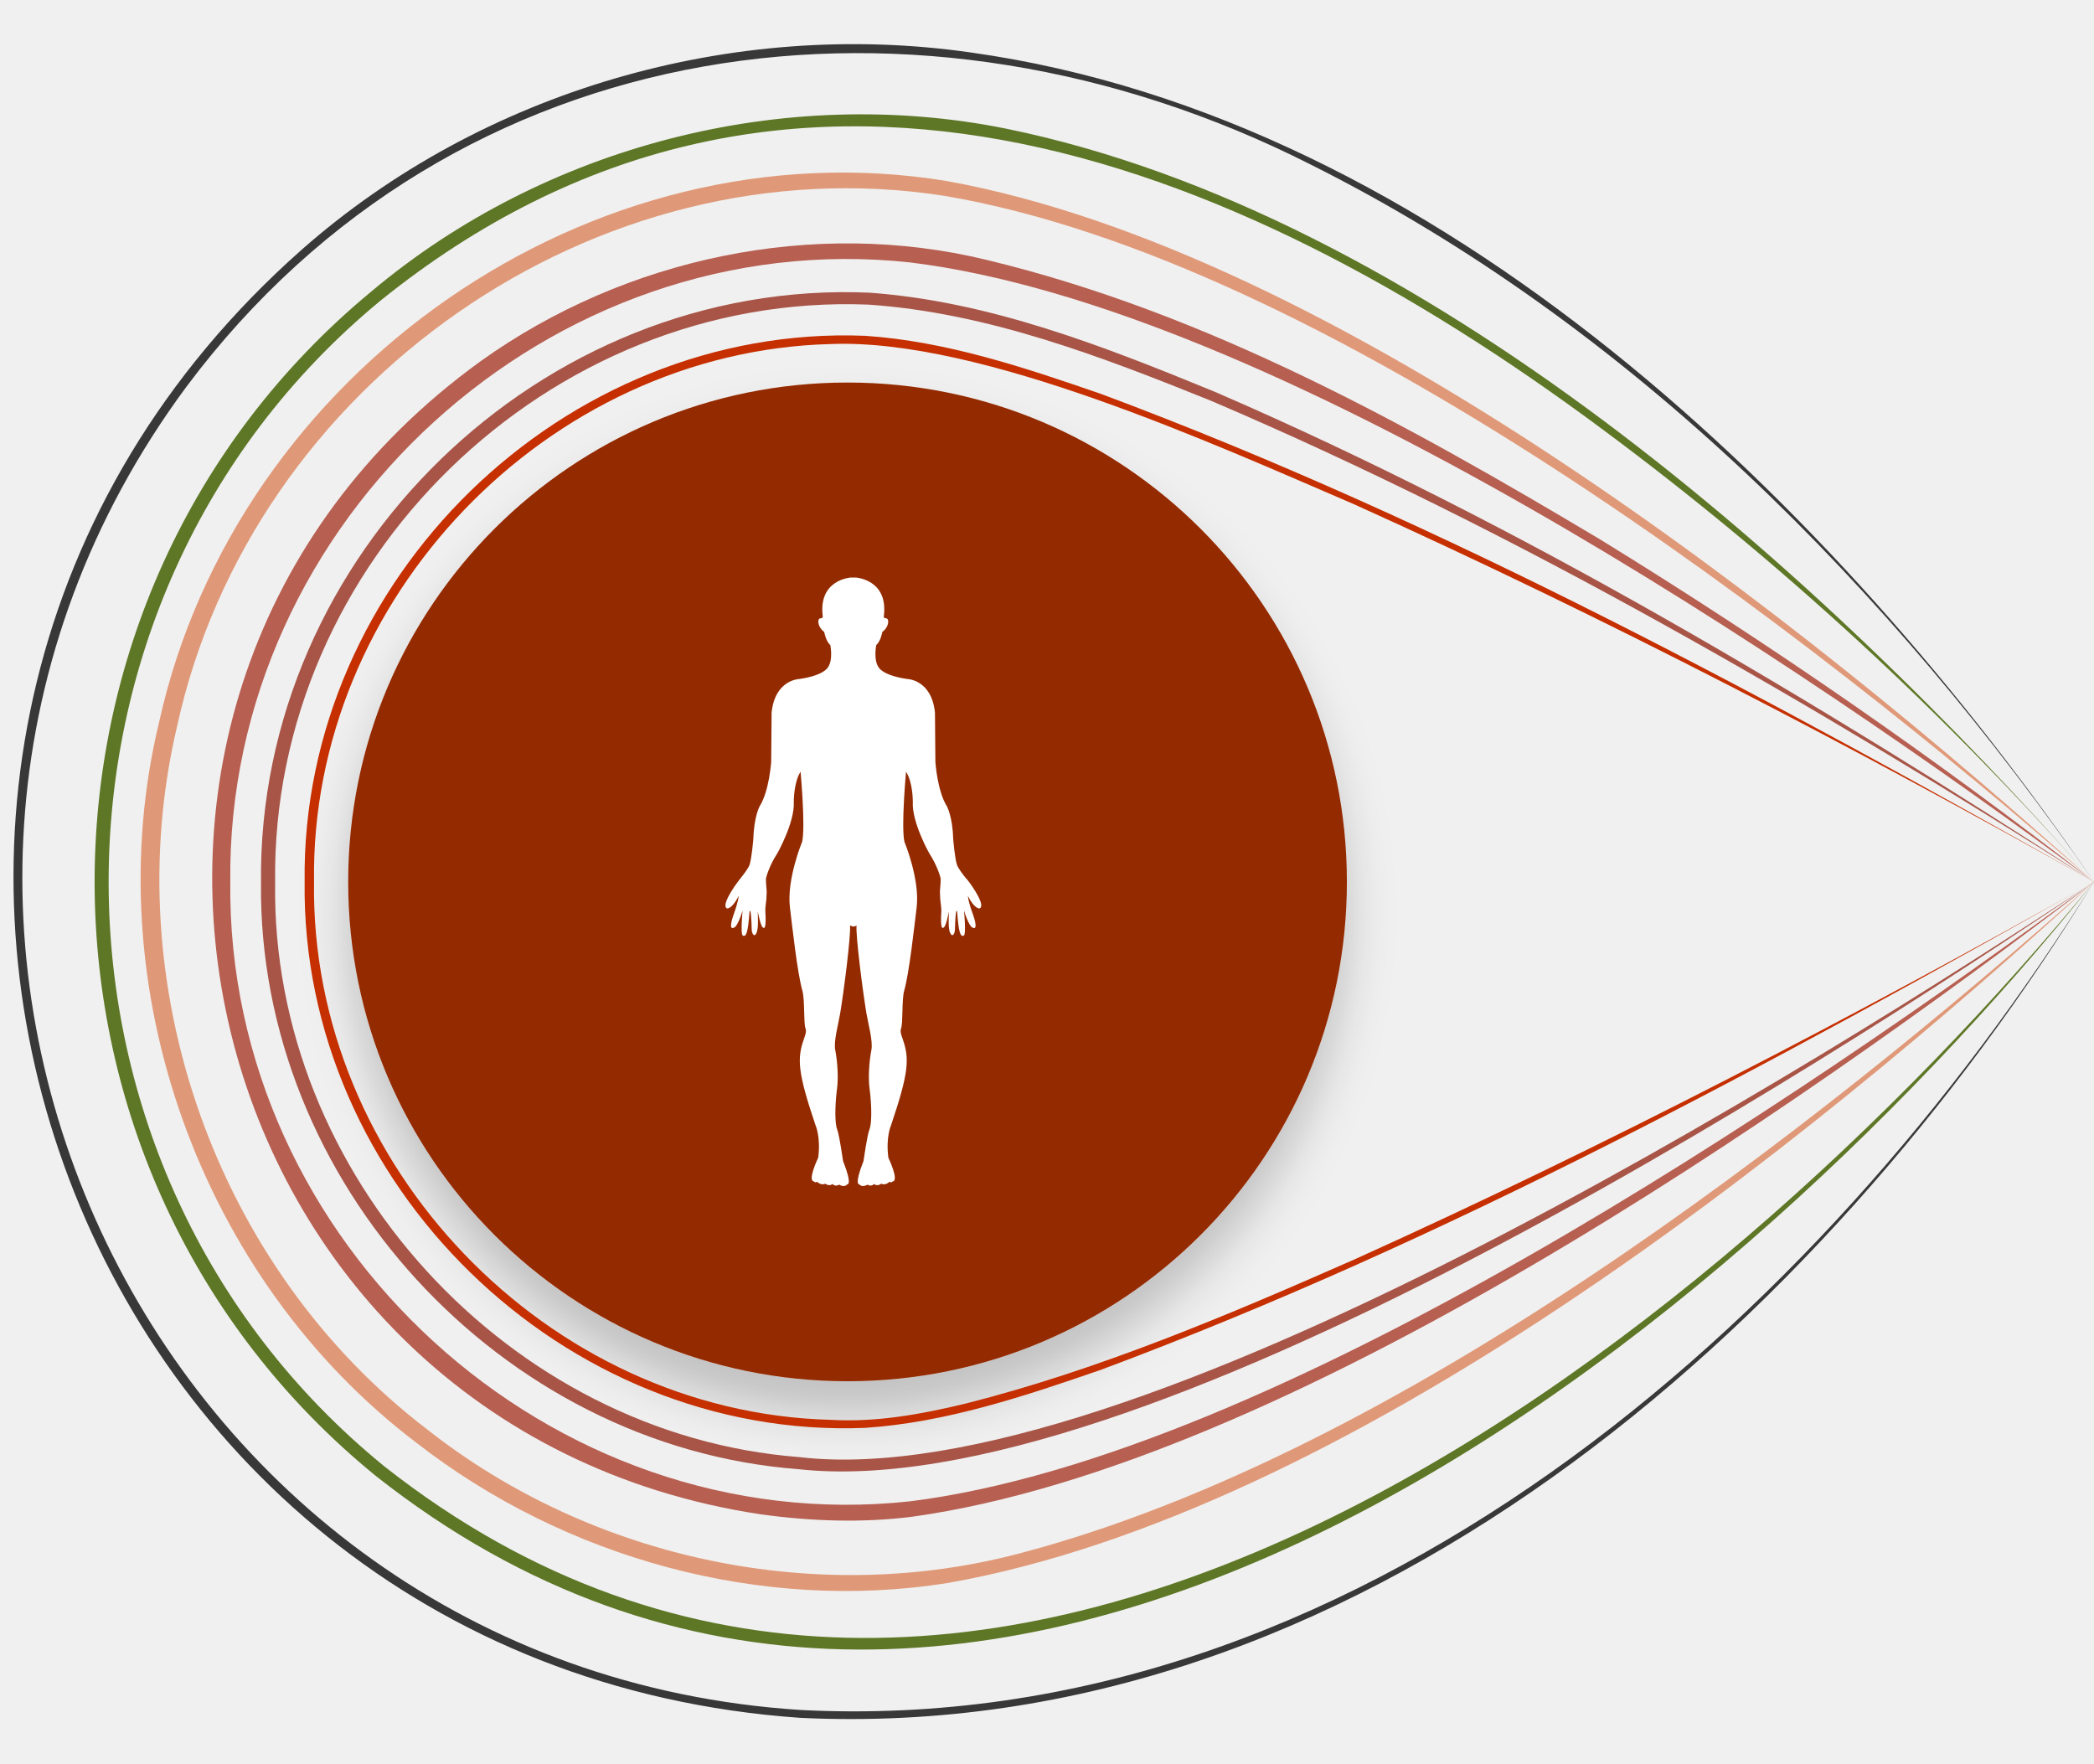
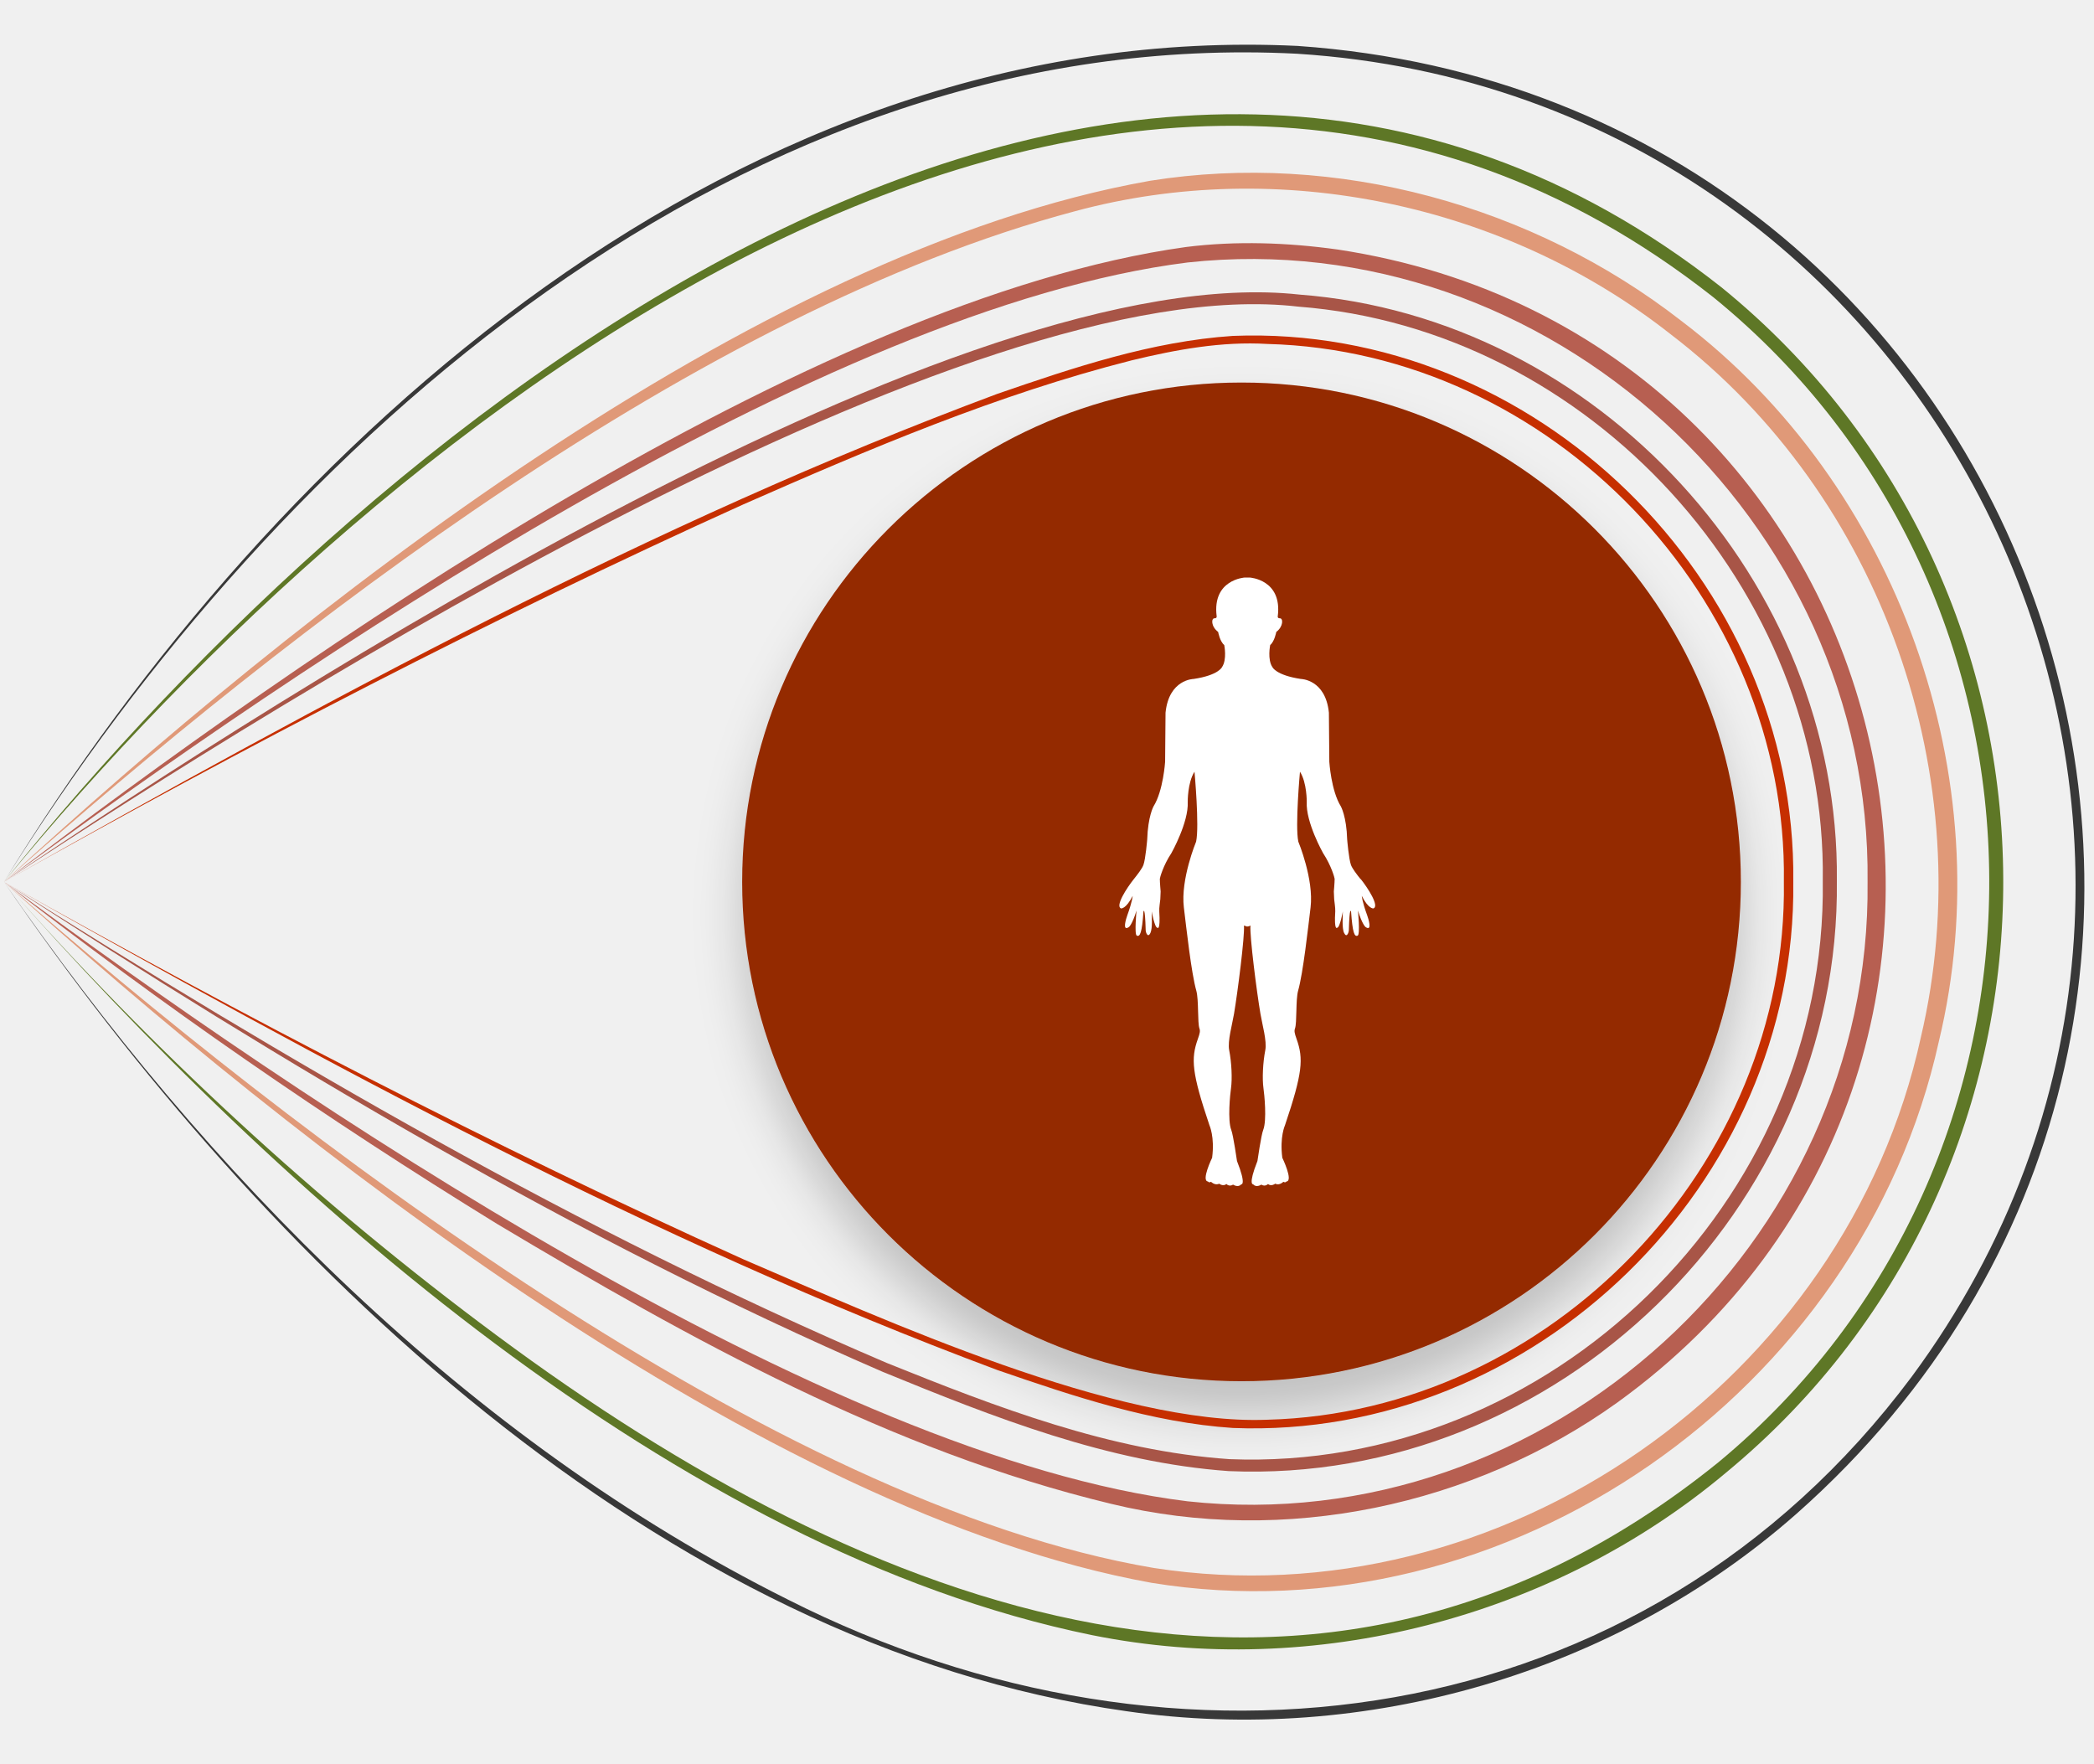
- <svg xmlns="http://www.w3.org/2000/svg" id="Body" viewBox="0 0 444.55 374.42">
+ <svg xmlns="http://www.w3.org/2000/svg" id="Marga" viewBox="0 0 444.55 374.42">
  <defs>
    <style>
      .cls-1 {
        fill: #942900;
      }

      .cls-2 {
        fill: #fff;
      }

      .cls-3 {
        fill: #c62f00;
      }

      .cls-4 {
        fill: #383838;
      }

      .cls-5 {
        filter: url(#drop-shadow-1);
      }

      .cls-6 {
        fill: #a85547;
      }

      .cls-7 {
        fill: #b75f51;
      }

      .cls-8 {
        fill: #5e7726;
      }

      .cls-9 {
        fill: #e09978;
      }
    </style>
-     <filter id="drop-shadow-1" x="58.55" y="72.21" width="243" height="244" filterUnits="userSpaceOnUse">
+     <filter id="drop-shadow-1" x="142.55" y="72.21" width="243" height="244" filterUnits="userSpaceOnUse">
      <feOffset dx="0" dy="7" />
      <feGaussianBlur result="blur" stdDeviation="5" />
      <feFlood flood-color="#000" flood-opacity=".2" />
      <feComposite in2="blur" operator="in" />
      <feComposite in="SourceGraphic" />
    </filter>
  </defs>
  <g class="cls-5">
-     <circle class="cls-1" cx="179.93" cy="187.22" r="106.01" />
+     <circle class="cls-1" cx="263.57" cy="187.22" r="106.01" />
  </g>
-   <path class="cls-3" d="M444.55,187.22c-68.21,38.45-137.37,76.2-210.88,103.6-16.2,5.59-32.79,11.16-50.02,12.31-64.04,2.55-119.76-51.87-118.98-115.92-.77-64.05,54.93-118.47,118.98-115.92,17.23,1.15,33.82,6.72,50.02,12.31,73.51,27.41,142.67,65.16,210.88,103.61h0ZM444.55,187.22c-51.25-28.73-103.42-55.95-156.98-80.12-29.97-12.88-79.38-35.37-111.27-34.06-60.1,1.57-110.52,54.07-109.63,114.19-.88,60.12,49.51,112.62,109.63,114.19,9.71.58,19.36-1.19,28.83-3.48,28.45-7.22,55.61-18.77,82.44-30.58,53.56-24.18,105.73-51.4,156.98-80.13h0Z" />
-   <path class="cls-6" d="M444.55,187.22c-60.9,41.24-203.26,132.62-275.06,124.68-63.28-4.82-114.77-60.99-114.08-124.47-.81-69.65,59.46-128.29,129.09-125.3,25.64,1.83,49.92,11.42,73.46,21.07,65.47,28.33,126.87,65.24,186.6,104.02h0ZM444.55,187.22c-60.13-38.01-121.89-74.14-187.39-102.11-23.34-9.41-47.48-18.71-72.78-20.44-68.06-2.74-126.91,54.67-125.97,122.76-.9,61.91,49.58,117.17,111.32,121.91,70.1,8.21,214.11-82.11,274.83-122.12h0Z" />
-   <path class="cls-7" d="M444.55,187.22c-63.97,48.99-171.42,123.73-250.94,134.78-10.68,1.34-21.55.95-32.2-.53C40.22,303.1,2.58,148.55,102.04,76.68c30.64-21.95,70.72-30.44,107.44-21.5,46.78,11.26,89.37,34.94,130.34,59.41,36.2,22.27,71.22,46.48,104.72,72.63h0ZM444.55,187.22c-63-46.63-174.31-122.04-251.29-131.5C116.88,47.4,48.02,110.52,48.89,187.21c-.88,76.68,67.95,139.82,144.34,131.51,77.35-9.71,187.83-84.68,251.31-131.51h0Z" />
-   <path class="cls-9" d="M444.55,187.22c-62.5,57.44-158.78,133.9-243.32,148.84-39.58,6.32-81.3-5.22-112.83-29.77-45.9-34.81-68.16-96.92-54.63-152.95C50.18,79.01,125.39,26.08,200.94,38.42c82.69,14.96,181.6,92.79,243.6,148.8h0ZM444.55,187.22c-61.69-53.85-163.12-131.97-244.11-145.65C126.61,30.08,53.45,81.51,37.59,154.21c-12.93,54.84,8.21,114.94,53.04,149.2,35.16,27.75,83.27,37.89,126.56,26.17,79.62-21.2,165.95-87.92,227.36-142.37h0Z" />
-   <path class="cls-8" d="M444.55,187.22c-81.55,101.72-237.92,226.08-364.65,126.21C.56,248.93.07,126.92,78.92,61.81c36.77-30.89,87.52-43.99,134.62-34.51,88.24,18.04,172.84,93.78,231.01,159.92h0ZM444.55,187.22c-31.39-35.58-66.49-68.03-104.61-96.27C261.3,32.57,165.95-4.91,80.67,63.91,3.47,127.72,3.94,248.11,81.62,311.32c125.61,98.92,280.76-24.38,362.92-124.1h0Z" />
-   <path class="cls-4" d="M444.55,187.22c-58.18,94.84-156.96,183.12-274.67,177.47C10.89,353.61-55.43,158.77,63.99,53.06,102.38,19.2,155.59,3.86,206.16,11.15c99.59,13.97,183.64,96.2,238.39,176.07h0ZM444.55,187.22c-43.04-62.07-98.32-118.31-166.42-152.35C195.55-6.92,96.72,5.59,39.54,82.15c-82.97,112.2-8.88,271.96,130.44,280.87,117.16,6.03,215.95-81.85,274.57-175.81h0Z" />
-   <path class="cls-2" d="M205.21,186.63c-.77-.95-1.75-2.24-2.03-2.99-.47-1.29-.81-5.43-.81-5.43-.14-4.9-1.34-7.02-1.34-7.02-2.07-3.31-2.45-9.47-2.45-9.47l-.09-10.42c-.71-7.11-5.96-7.16-5.96-7.16-5.29-.8-6.02-2.5-6.02-2.5-1.12-1.61-.48-4.71-.48-4.71.93-.76,1.29-2.77,1.29-2.77,1.54-1.18,1.47-2.92.77-2.9-.59.01-.45-.46-.45-.46.97-7.8-5.96-8.19-5.96-8.19h-1.06s-6.92.4-5.96,8.19c0,0,.12.47-.45.46-.71-.02-.78,1.72.77,2.9,0,0,.35,2.01,1.29,2.77,0,0,.64,3.09-.48,4.71,0,0-.74,1.71-6.02,2.5,0,0-5.24.05-5.96,7.16l-.09,10.42s-.39,6.17-2.46,9.47c0,0-1.19,2.12-1.34,7.02,0,0-.34,4.14-.81,5.43-.28.76-1.27,2.04-2.03,2.99-1.51,1.88-4.04,5.8-2.69,6.23,0,0,1.04.1,2.44-2.66,0,0-.03,1.06-1.15,4.15-.21.58-1.15,3.5.36,2.45,0,0,.69-.48,1.61-3.5,0,0-.49,5.07.05,5.32.71.34,1.11-.65,1.42-5.09,0,0,.33-1.43.48,4.04,0,.27.43,1.68,1,.49.48-1.01.27-3.68.27-4.57,0,0,.63,3.46,1.2,3.46,0,0,.68.81.41-3.48-.06-.7.19-2.14.22-2.57l.07-1.65s-.17-1.88-.17-2.67c0-.19.67-2.77,2.46-5.48,0,0,3.69-6.56,3.46-10.85,0,0-.05-4.1,1.44-6.42,0,0,1.06,11.6.34,14.85,0,0-3.33,8-2.6,13.96.54,4.44,1.58,13.93,2.64,17.67.55,1.94.23,6.82.67,8.04.19.53.09,1.01-.34,2.22-1.5,4.2-1.3,7.16,2.46,18.31,0,0,1.15,2.47.57,6.91,0,0-2.4,4.93-.86,5.04,0,0,.13.33.63.06,0,0,.83.85,1.73.4,0,0,.83.66,1.54.07,0,0,.58.65,1.41.13,0,0,1.08.72,1.73-.07,0,0,1.16.27-.9-4.94,0,0-.79-5.5-1.21-6.58-.82-2.06-.24-7.67-.06-8.88.28-2,.13-5.44-.39-8.09-.37-1.9.66-5.49,1.03-7.7.78-4.65,2.3-16.52,2.11-18.75l.63.22c.46,0,.75-.22.75-.22-.19,2.24,1.33,14.1,2.12,18.75.37,2.21,1.4,5.8,1.03,7.7-.52,2.65-.67,6.09-.39,8.09.18,1.21.76,6.82-.06,8.88-.43,1.08-1.22,6.58-1.22,6.58-2.06,5.2-.9,4.94-.9,4.94.64.79,1.73.07,1.73.07.83.52,1.41-.13,1.41-.13.7.59,1.53-.07,1.53-.07.9.46,1.73-.4,1.73-.4.51.27.64-.06.64-.06,1.54-.1-.86-5.04-.86-5.04-.58-4.44.57-6.91.57-6.91,3.76-11.15,3.95-14.11,2.46-18.31-.43-1.21-.53-1.69-.34-2.22.45-1.22.12-6.1.67-8.04,1.06-3.74,2.1-13.23,2.64-17.67.73-5.97-2.6-13.96-2.6-13.96-.71-3.26.35-14.85.35-14.85,1.49,2.32,1.44,6.42,1.44,6.42-.24,4.29,3.46,10.85,3.46,10.85,1.78,2.72,2.46,5.29,2.46,5.48,0,.79-.17,2.67-.17,2.67l.07,1.65c.03.43.27,1.87.23,2.57-.27,4.28.41,3.48.41,3.48.58,0,1.2-3.46,1.2-3.46,0,.89-.22,3.57.27,4.57.58,1.19.99-.21,1-.49.15-5.47.48-4.04.48-4.04.31,4.44.71,5.44,1.41,5.09.54-.26.05-5.32.05-5.32.92,3,1.61,3.5,1.61,3.5,1.51,1.05.57-1.88.36-2.45-1.13-3.09-1.15-4.15-1.15-4.15,1.39,2.77,2.44,2.66,2.44,2.66,1.38-.43-1.16-4.35-2.66-6.23Z" />
+   <path class="cls-2" d="M288.84,186.63c-.77-.95-1.75-2.24-2.03-2.99-.47-1.29-.81-5.43-.81-5.43-.14-4.9-1.34-7.02-1.34-7.02-2.07-3.31-2.45-9.47-2.45-9.47l-.09-10.42c-.71-7.11-5.96-7.16-5.96-7.16-5.29-.8-6.02-2.5-6.02-2.5-1.12-1.61-.48-4.71-.48-4.71.93-.76,1.29-2.77,1.29-2.77,1.54-1.18,1.47-2.92.77-2.9-.59.01-.45-.46-.45-.46.97-7.8-5.96-8.19-5.96-8.19h-1.06s-6.92.4-5.96,8.19c0,0,.12.47-.45.46-.71-.02-.78,1.72.77,2.9,0,0,.35,2.01,1.29,2.77,0,0,.64,3.09-.48,4.71,0,0-.74,1.71-6.02,2.5,0,0-5.24.05-5.96,7.16l-.09,10.42s-.39,6.17-2.46,9.47c0,0-1.19,2.12-1.34,7.02,0,0-.34,4.14-.81,5.43-.28.76-1.27,2.04-2.03,2.99-1.51,1.88-4.04,5.8-2.69,6.23,0,0,1.04.1,2.44-2.66,0,0-.03,1.06-1.15,4.15-.21.58-1.15,3.5.36,2.45,0,0,.69-.48,1.61-3.5,0,0-.49,5.07.05,5.32.71.34,1.11-.65,1.42-5.09,0,0,.33-1.43.48,4.04,0,.27.43,1.68,1,.49.48-1.01.27-3.68.27-4.57,0,0,.63,3.46,1.2,3.46,0,0,.68.81.41-3.48-.06-.7.19-2.14.22-2.57l.07-1.65s-.17-1.88-.17-2.67c0-.19.67-2.77,2.46-5.48,0,0,3.69-6.56,3.46-10.85,0,0-.05-4.1,1.44-6.42,0,0,1.06,11.6.34,14.85,0,0-3.33,8-2.6,13.96.54,4.44,1.58,13.93,2.64,17.67.55,1.94.23,6.82.67,8.04.19.53.09,1.01-.34,2.22-1.5,4.2-1.3,7.16,2.46,18.31,0,0,1.15,2.47.57,6.91,0,0-2.4,4.93-.86,5.04,0,0,.13.33.63.06,0,0,.83.85,1.73.4,0,0,.83.66,1.54.07,0,0,.58.65,1.41.13,0,0,1.08.72,1.73-.07,0,0,1.16.27-.9-4.94,0,0-.79-5.5-1.21-6.58-.82-2.06-.24-7.67-.06-8.88.28-2,.13-5.44-.39-8.09-.37-1.9.66-5.49,1.03-7.7.78-4.65,2.3-16.52,2.11-18.75l.63.22c.46,0,.75-.22.75-.22-.19,2.24,1.33,14.1,2.12,18.75.37,2.21,1.4,5.8,1.03,7.7-.52,2.65-.67,6.09-.39,8.09.18,1.21.76,6.82-.06,8.88-.43,1.08-1.22,6.58-1.22,6.58-2.06,5.2-.9,4.94-.9,4.94.64.79,1.73.07,1.73.07.83.52,1.41-.13,1.41-.13.7.59,1.53-.07,1.53-.07.9.46,1.73-.4,1.73-.4.51.27.64-.06.64-.06,1.54-.1-.86-5.04-.86-5.04-.58-4.44.57-6.91.57-6.91,3.76-11.15,3.95-14.11,2.46-18.31-.43-1.21-.53-1.69-.34-2.22.45-1.22.12-6.1.67-8.04,1.06-3.74,2.1-13.23,2.64-17.67.73-5.97-2.6-13.96-2.6-13.96-.71-3.26.35-14.85.35-14.85,1.49,2.32,1.44,6.42,1.44,6.42-.24,4.29,3.46,10.85,3.46,10.85,1.78,2.72,2.46,5.29,2.46,5.48,0,.79-.17,2.67-.17,2.67l.07,1.65c.03.43.27,1.87.23,2.57-.27,4.28.41,3.48.41,3.48.58,0,1.2-3.46,1.2-3.46,0,.89-.22,3.57.27,4.57.58,1.19.99-.21,1-.49.15-5.47.48-4.04.48-4.04.31,4.44.71,5.44,1.41,5.09.54-.26.05-5.32.05-5.32.92,3,1.61,3.5,1.61,3.5,1.51,1.05.57-1.88.36-2.45-1.13-3.09-1.15-4.15-1.15-4.15,1.39,2.77,2.44,2.66,2.44,2.66,1.38-.43-1.16-4.35-2.66-6.23Z" />
+   <path class="cls-3" d="M.83,187.22c68.21-38.45,137.37-76.2,210.88-103.6,16.2-5.59,32.79-11.16,50.02-12.31,64.04-2.55,119.76,51.87,118.98,115.92.77,64.05-54.93,118.47-118.98,115.92-17.23-1.15-33.82-6.72-50.02-12.31C138.2,263.42,69.04,225.67.83,187.22h0ZM.83,187.22c51.25,28.73,103.42,55.95,156.98,80.12,29.97,12.88,79.38,35.37,111.27,34.06,60.1-1.57,110.52-54.07,109.63-114.19.88-60.12-49.51-112.62-109.63-114.19-9.71-.58-19.36,1.19-28.83,3.48-28.45,7.22-55.61,18.77-82.44,30.58C104.25,131.27,52.08,158.49.83,187.22h0Z" />
+   <path class="cls-6" d="M.83,187.22C61.73,145.98,204.09,54.6,275.88,62.54c63.28,4.82,114.77,60.99,114.08,124.47.81,69.65-59.46,128.29-129.09,125.3-25.64-1.83-49.92-11.42-73.46-21.07C121.95,262.91,60.56,226,.83,187.22h0ZM.83,187.22c60.13,38.01,121.89,74.14,187.39,102.11,23.34,9.41,47.48,18.71,72.78,20.44,68.06,2.74,126.91-54.67,125.97-122.76.9-61.91-49.58-117.17-111.32-121.91C205.55,56.89,61.54,147.21.83,187.22h0Z" />
+   <path class="cls-7" d="M.83,187.22c63.97-48.99,171.42-123.73,250.94-134.78,10.68-1.34,21.55-.95,32.2.53,121.2,18.37,158.84,172.92,59.37,244.79-30.64,21.95-70.72,30.44-107.44,21.5-46.78-11.26-89.37-34.94-130.34-59.41C69.35,237.57,34.33,213.37.83,187.22h0ZM.83,187.22c63,46.63,174.31,122.04,251.29,131.5,76.38,8.32,145.23-54.81,144.36-131.49.88-76.68-67.95-139.82-144.34-131.51C174.79,65.42,64.31,140.39.83,187.22h0Z" />
+   <path class="cls-9" d="M.83,187.22C63.32,129.78,159.61,53.32,244.15,38.38c39.58-6.32,81.3,5.22,112.83,29.77,45.9,34.81,68.16,96.92,54.63,152.95-16.4,74.33-91.61,127.25-167.17,114.92C161.74,321.06,62.84,243.22.83,187.22h0ZM.83,187.22c61.69,53.85,163.12,131.97,244.11,145.65,73.83,11.48,146.99-39.94,162.85-112.65,12.93-54.84-8.21-114.94-53.04-149.2-35.16-27.75-83.27-37.89-126.56-26.17C148.56,66.05,62.23,132.76.83,187.22h0Z" />
+   <path class="cls-8" d="M.83,187.22C82.37,85.5,238.75-38.86,365.48,61.01c79.33,64.5,79.82,186.51.97,251.61-36.77,30.89-87.52,43.99-134.62,34.51C143.6,329.09,59,253.36.83,187.22h0ZM.83,187.22c31.39,35.58,66.49,68.03,104.61,96.27,78.64,58.38,173.99,95.85,259.27,27.03,77.19-63.81,76.73-184.2-.96-247.41C238.14-35.8,82.99,87.5.83,187.22h0Z" />
+   <path class="cls-4" d="M.83,187.22C59.01,92.37,157.79,4.1,275.5,9.75c158.98,11.08,225.31,205.92,105.88,311.63-38.39,33.86-91.59,49.2-142.17,41.91C139.62,349.32,55.57,267.09.83,187.22h0ZM.83,187.22c43.04,62.07,98.32,118.31,166.42,152.35,82.58,41.79,181.41,29.28,238.59-47.29,82.97-112.2,8.88-271.96-130.44-280.87C158.23,5.38,59.44,93.26.83,187.22h0Z" />
</svg>
